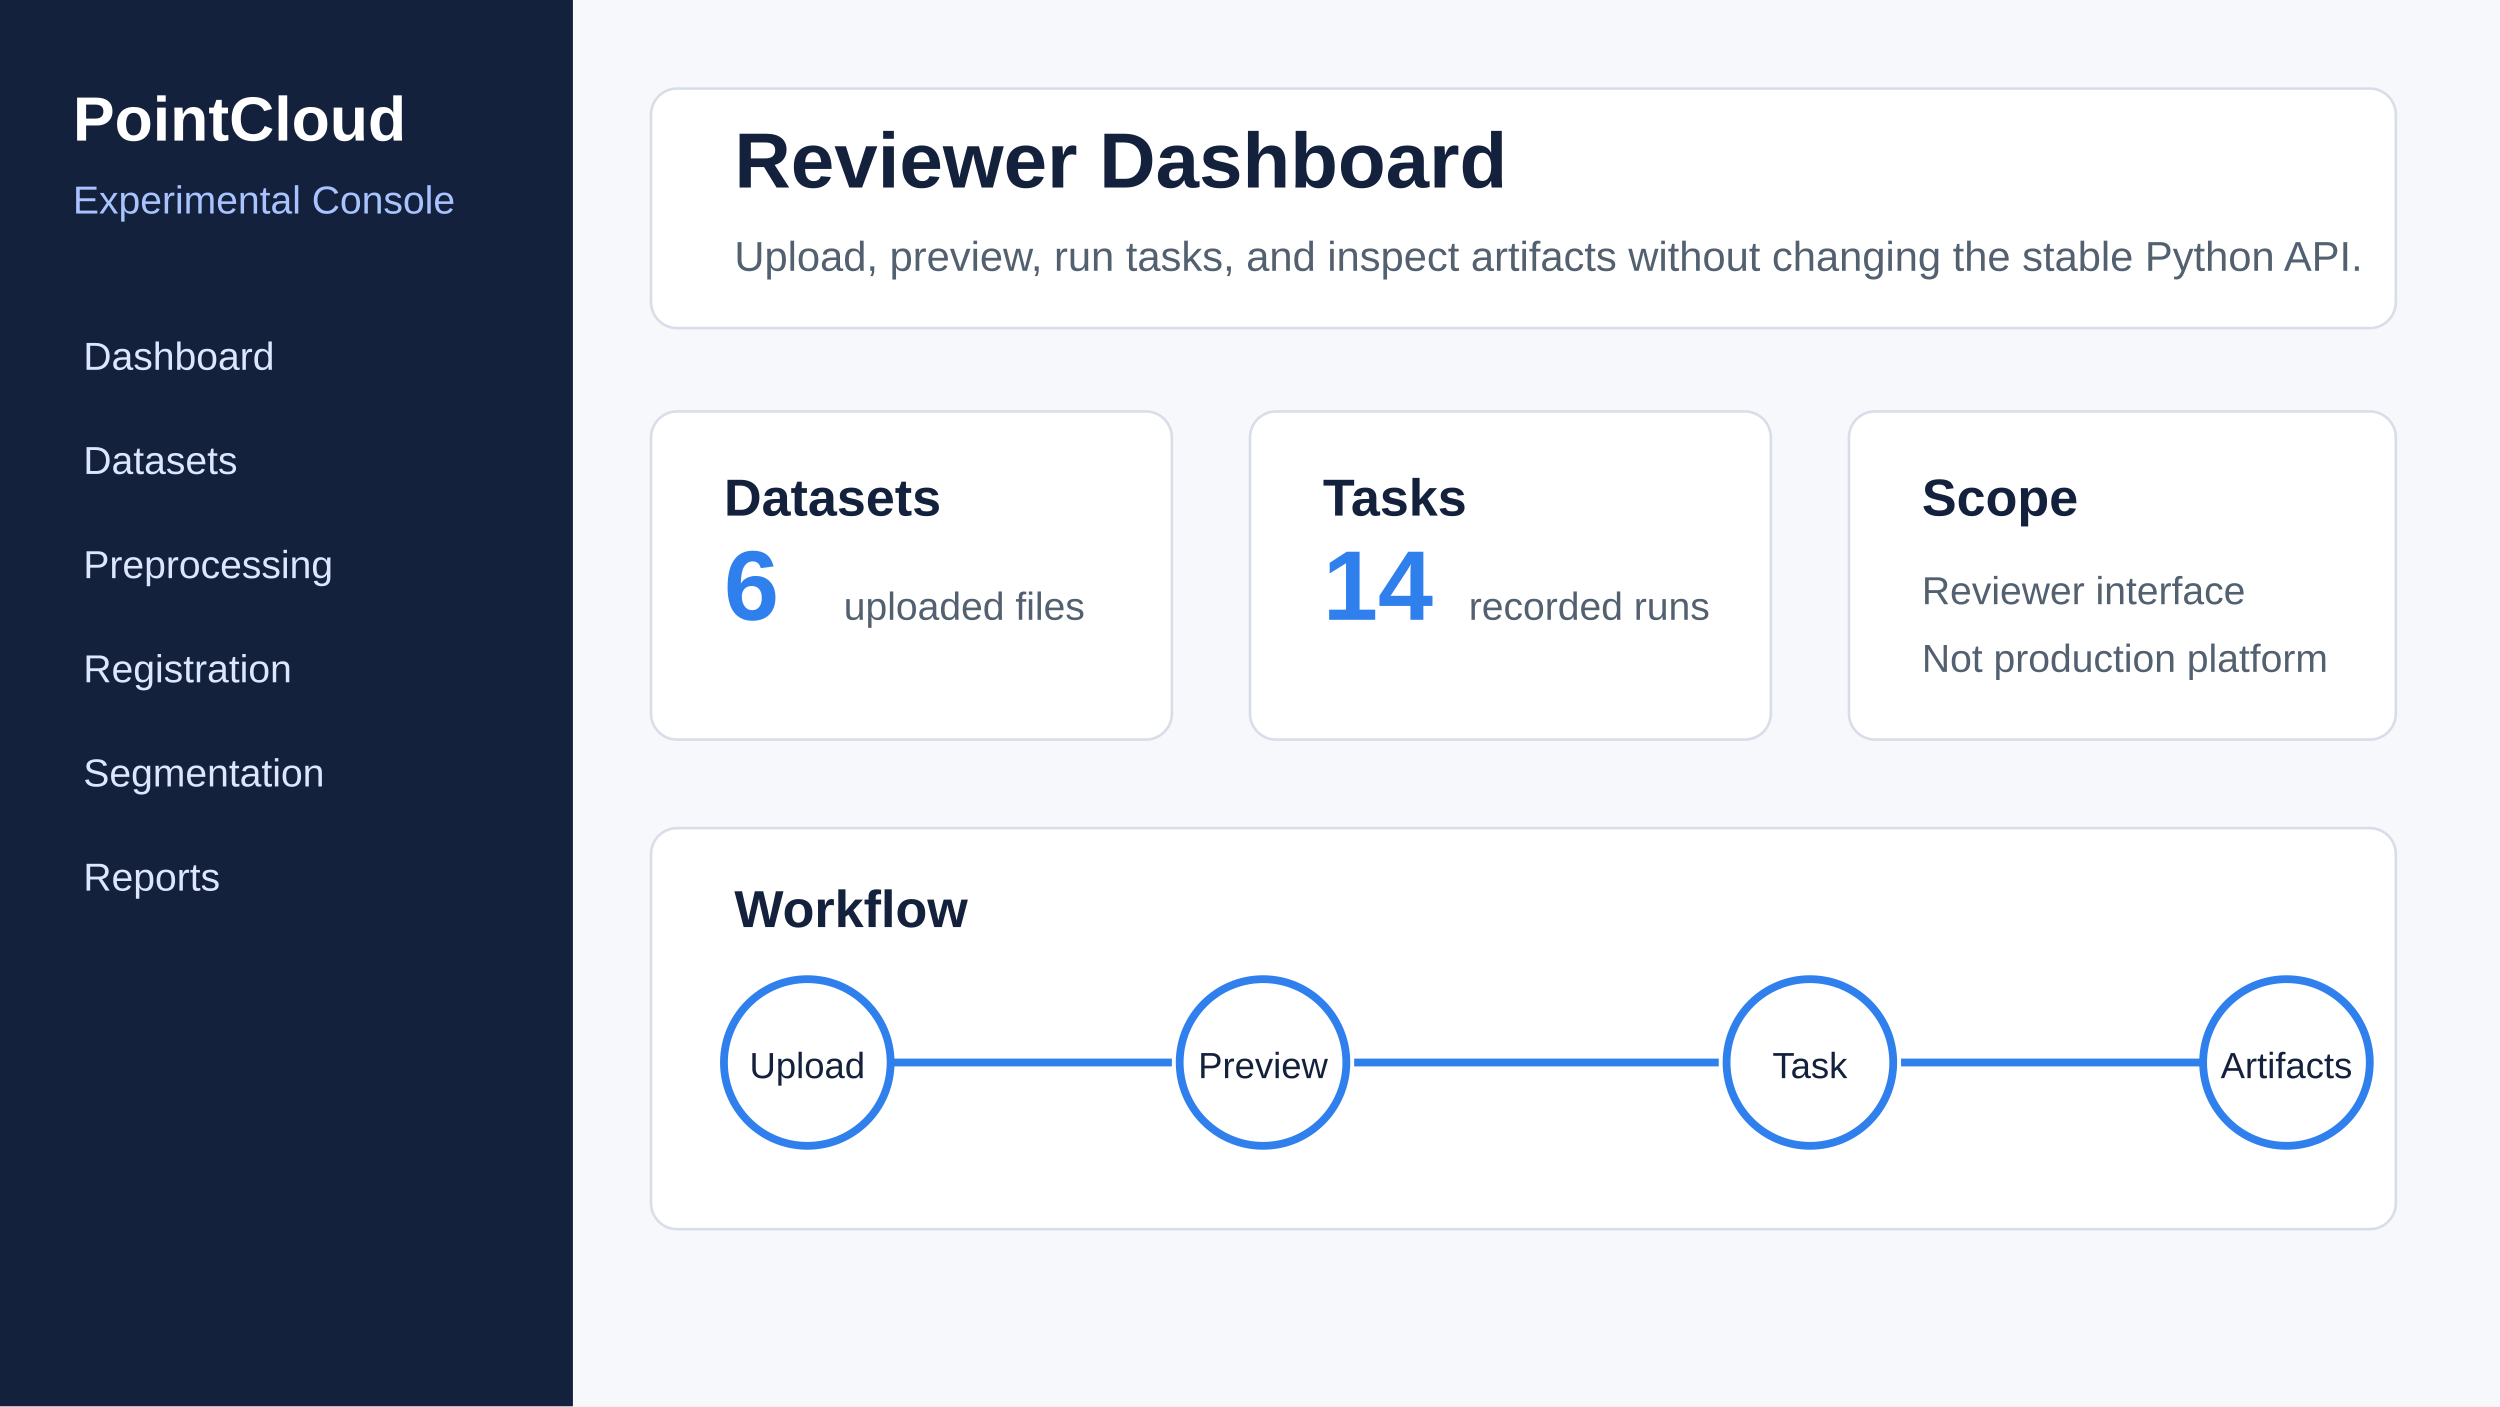
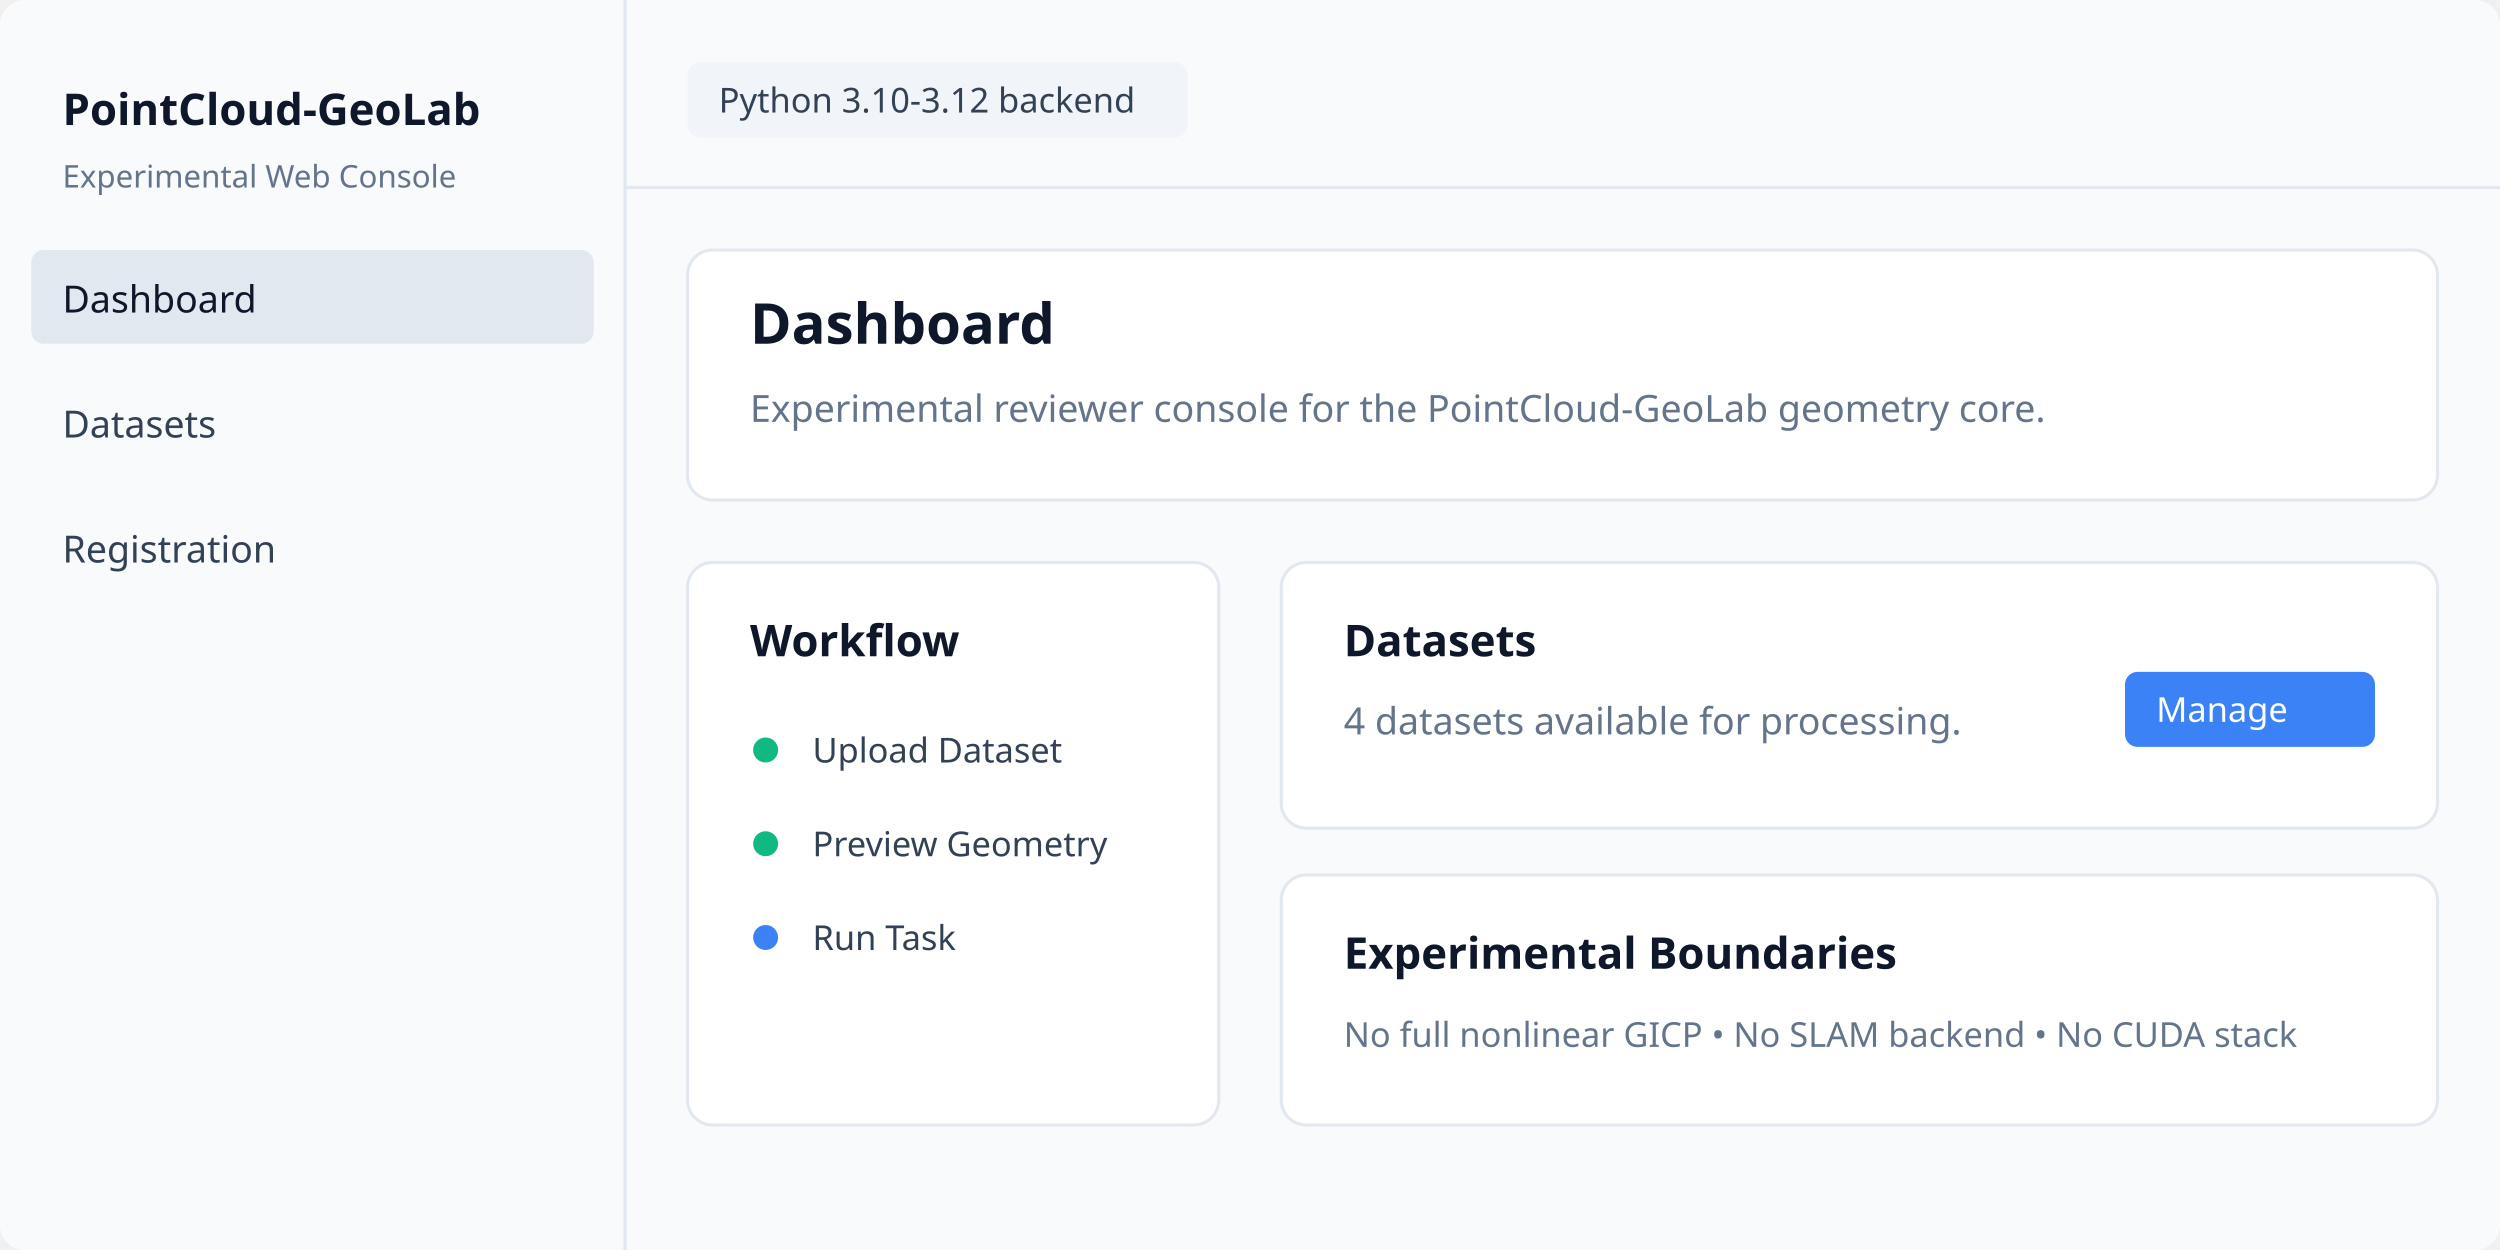
- <svg xmlns="http://www.w3.org/2000/svg" width="960" height="540" viewBox="0 0 960 540" role="img" aria-labelledby="title desc">
-   <rect width="960" height="540" fill="#f6f8fb" />
-   <rect x="0" y="0" width="220" height="540" fill="#14213d" />
-   <text x="28" y="54" fill="#ffffff" font-family="Arial, sans-serif" font-size="24" font-weight="700">PointCloud</text>
-   <text x="28" y="82" fill="#a9c3ff" font-family="Arial, sans-serif" font-size="15">Experimental Console</text>
-   <g fill="#dce7ff" font-family="Arial, sans-serif" font-size="15">
-     <text x="32" y="142">Dashboard</text>
-     <text x="32" y="182">Datasets</text>
-     <text x="32" y="222">Preprocessing</text>
-     <text x="32" y="262">Registration</text>
-     <text x="32" y="302">Segmentation</text>
-     <text x="32" y="342">Reports</text>
-   </g>
-   <rect x="250" y="34" width="670" height="92" rx="10" fill="#ffffff" stroke="#d8dee9" />
-   <text x="282" y="72" fill="#14213d" font-family="Arial, sans-serif" font-size="30" font-weight="700">Reviewer Dashboard</text>
-   <text x="282" y="104" fill="#526070" font-family="Arial, sans-serif" font-size="16">
-     Upload, preview, run tasks, and inspect artifacts without changing the stable Python API.
-   </text>
-   <g font-family="Arial, sans-serif">
-     <rect x="250" y="158" width="200" height="126" rx="10" fill="#ffffff" stroke="#d8dee9" />
-     <text x="278" y="198" fill="#14213d" font-size="20" font-weight="700">Datasets</text>
-     <text x="278" y="238" fill="#2f80ed" font-size="38" font-weight="700">6</text>
-     <text x="324" y="238" fill="#526070" font-size="15">uploaded files</text>
-     <rect x="480" y="158" width="200" height="126" rx="10" fill="#ffffff" stroke="#d8dee9" />
-     <text x="508" y="198" fill="#14213d" font-size="20" font-weight="700">Tasks</text>
-     <text x="508" y="238" fill="#2f80ed" font-size="38" font-weight="700">14</text>
-     <text x="564" y="238" fill="#526070" font-size="15">recorded runs</text>
-     <rect x="710" y="158" width="210" height="126" rx="10" fill="#ffffff" stroke="#d8dee9" />
-     <text x="738" y="198" fill="#14213d" font-size="20" font-weight="700">Scope</text>
-     <text x="738" y="232" fill="#526070" font-size="15">Reviewer interface</text>
-     <text x="738" y="258" fill="#526070" font-size="15">Not production platform</text>
-   </g>
-   <rect x="250" y="318" width="670" height="154" rx="10" fill="#ffffff" stroke="#d8dee9" />
-   <text x="282" y="356" fill="#14213d" font-family="Arial, sans-serif" font-size="20" font-weight="700">Workflow</text>
-   <g fill="none" stroke="#2f80ed" stroke-width="3">
-     <path d="M310 408 H450" />
-     <path d="M520 408 H660" />
-     <path d="M730 408 H850" />
-   </g>
-   <g fill="#ffffff" stroke="#2f80ed" stroke-width="3">
-     <circle cx="310" cy="408" r="32" />
-     <circle cx="485" cy="408" r="32" />
-     <circle cx="695" cy="408" r="32" />
-     <circle cx="878" cy="408" r="32" />
-   </g>
-   <g fill="#14213d" font-family="Arial, sans-serif" font-size="14" text-anchor="middle">
-     <text x="310" y="414">Upload</text>
-     <text x="485" y="414">Preview</text>
-     <text x="695" y="414">Task</text>
-     <text x="878" y="414">Artifacts</text>
-   </g>
+ <svg xmlns="http://www.w3.org/2000/svg" width="800" height="400" fill="none" viewBox="0 0 800 400">
+   <rect width="800" height="400" fill="#f8fafc" rx="8" />
+   <rect width="200" height="400" fill="#f8fafc" rx="8" />
+   <path stroke="#e2e8f0" d="M200 0v400" />
+   <text x="20" y="40" fill="#0f172a" font-family="sans-serif" font-size="14" font-weight="600">PointCloud-GeoLab</text>
+   <text x="20" y="60" fill="#64748b" font-family="sans-serif" font-size="10">Experimental Web Console</text>
+   <rect x="10" y="80" width="180" height="30" fill="#e2e8f0" rx="4" />
+   <text x="20" y="100" fill="#0f172a" font-family="sans-serif" font-size="12" font-weight="500">Dashboard</text>
+   <text x="20" y="140" fill="#334155" font-family="sans-serif" font-size="12">Datasets</text>
+   <text x="20" y="180" fill="#334155" font-family="sans-serif" font-size="12">Registration</text>
+   <path stroke="#e2e8f0" d="M200 60h600" />
+   <rect x="220" y="20" width="160" height="24" fill="#f1f5f9" rx="4" />
+   <text x="230" y="36" fill="#334155" font-family="sans-serif" font-size="11">Python 3.10-3.12 backend</text>
+   <rect x="220" y="80" width="560" height="80" fill="#ffffff" rx="8" stroke="#e2e8f0" />
+   <text x="240" y="110" fill="#0f172a" font-family="sans-serif" font-size="18" font-weight="600">Dashboard</text>
+   <text x="240" y="135" fill="#64748b" font-family="sans-serif" font-size="12">Experimental reviewer console for the PointCloud-GeoLab geometry core.</text>
+   <rect x="220" y="180" width="170" height="180" fill="#ffffff" rx="8" stroke="#e2e8f0" />
+   <text x="240" y="210" fill="#0f172a" font-family="sans-serif" font-size="14" font-weight="600">Workflow</text>
+   <circle cx="245" cy="240" r="4" fill="#10b981" />
+   <text x="260" y="244" fill="#334155" font-family="sans-serif" font-size="11">Upload Dataset</text>
+   <circle cx="245" cy="270" r="4" fill="#10b981" />
+   <text x="260" y="274" fill="#334155" font-family="sans-serif" font-size="11">Preview Geometry</text>
+   <circle cx="245" cy="300" r="4" fill="#3b82f6" />
+   <text x="260" y="304" fill="#334155" font-family="sans-serif" font-size="11">Run Task</text>
+   <rect x="410" y="180" width="370" height="85" fill="#ffffff" rx="8" stroke="#e2e8f0" />
+   <text x="430" y="210" fill="#0f172a" font-family="sans-serif" font-size="14" font-weight="600">Datasets</text>
+   <text x="430" y="235" fill="#64748b" font-family="sans-serif" font-size="12">4 datasets available for processing.</text>
+   <rect x="680" y="215" width="80" height="24" fill="#3b82f6" rx="4" />
+   <text x="690" y="231" fill="#ffffff" font-family="sans-serif" font-size="11">Manage</text>
+   <rect x="410" y="280" width="370" height="80" fill="#ffffff" rx="8" stroke="#e2e8f0" />
+   <text x="430" y="310" fill="#0f172a" font-family="sans-serif" font-size="14" font-weight="600">Experimental Boundaries</text>
+   <text x="430" y="335" fill="#64748b" font-family="sans-serif" font-size="11">No full nonlinear GICP • No SLAM backend • No CUDA stack</text>
</svg>
